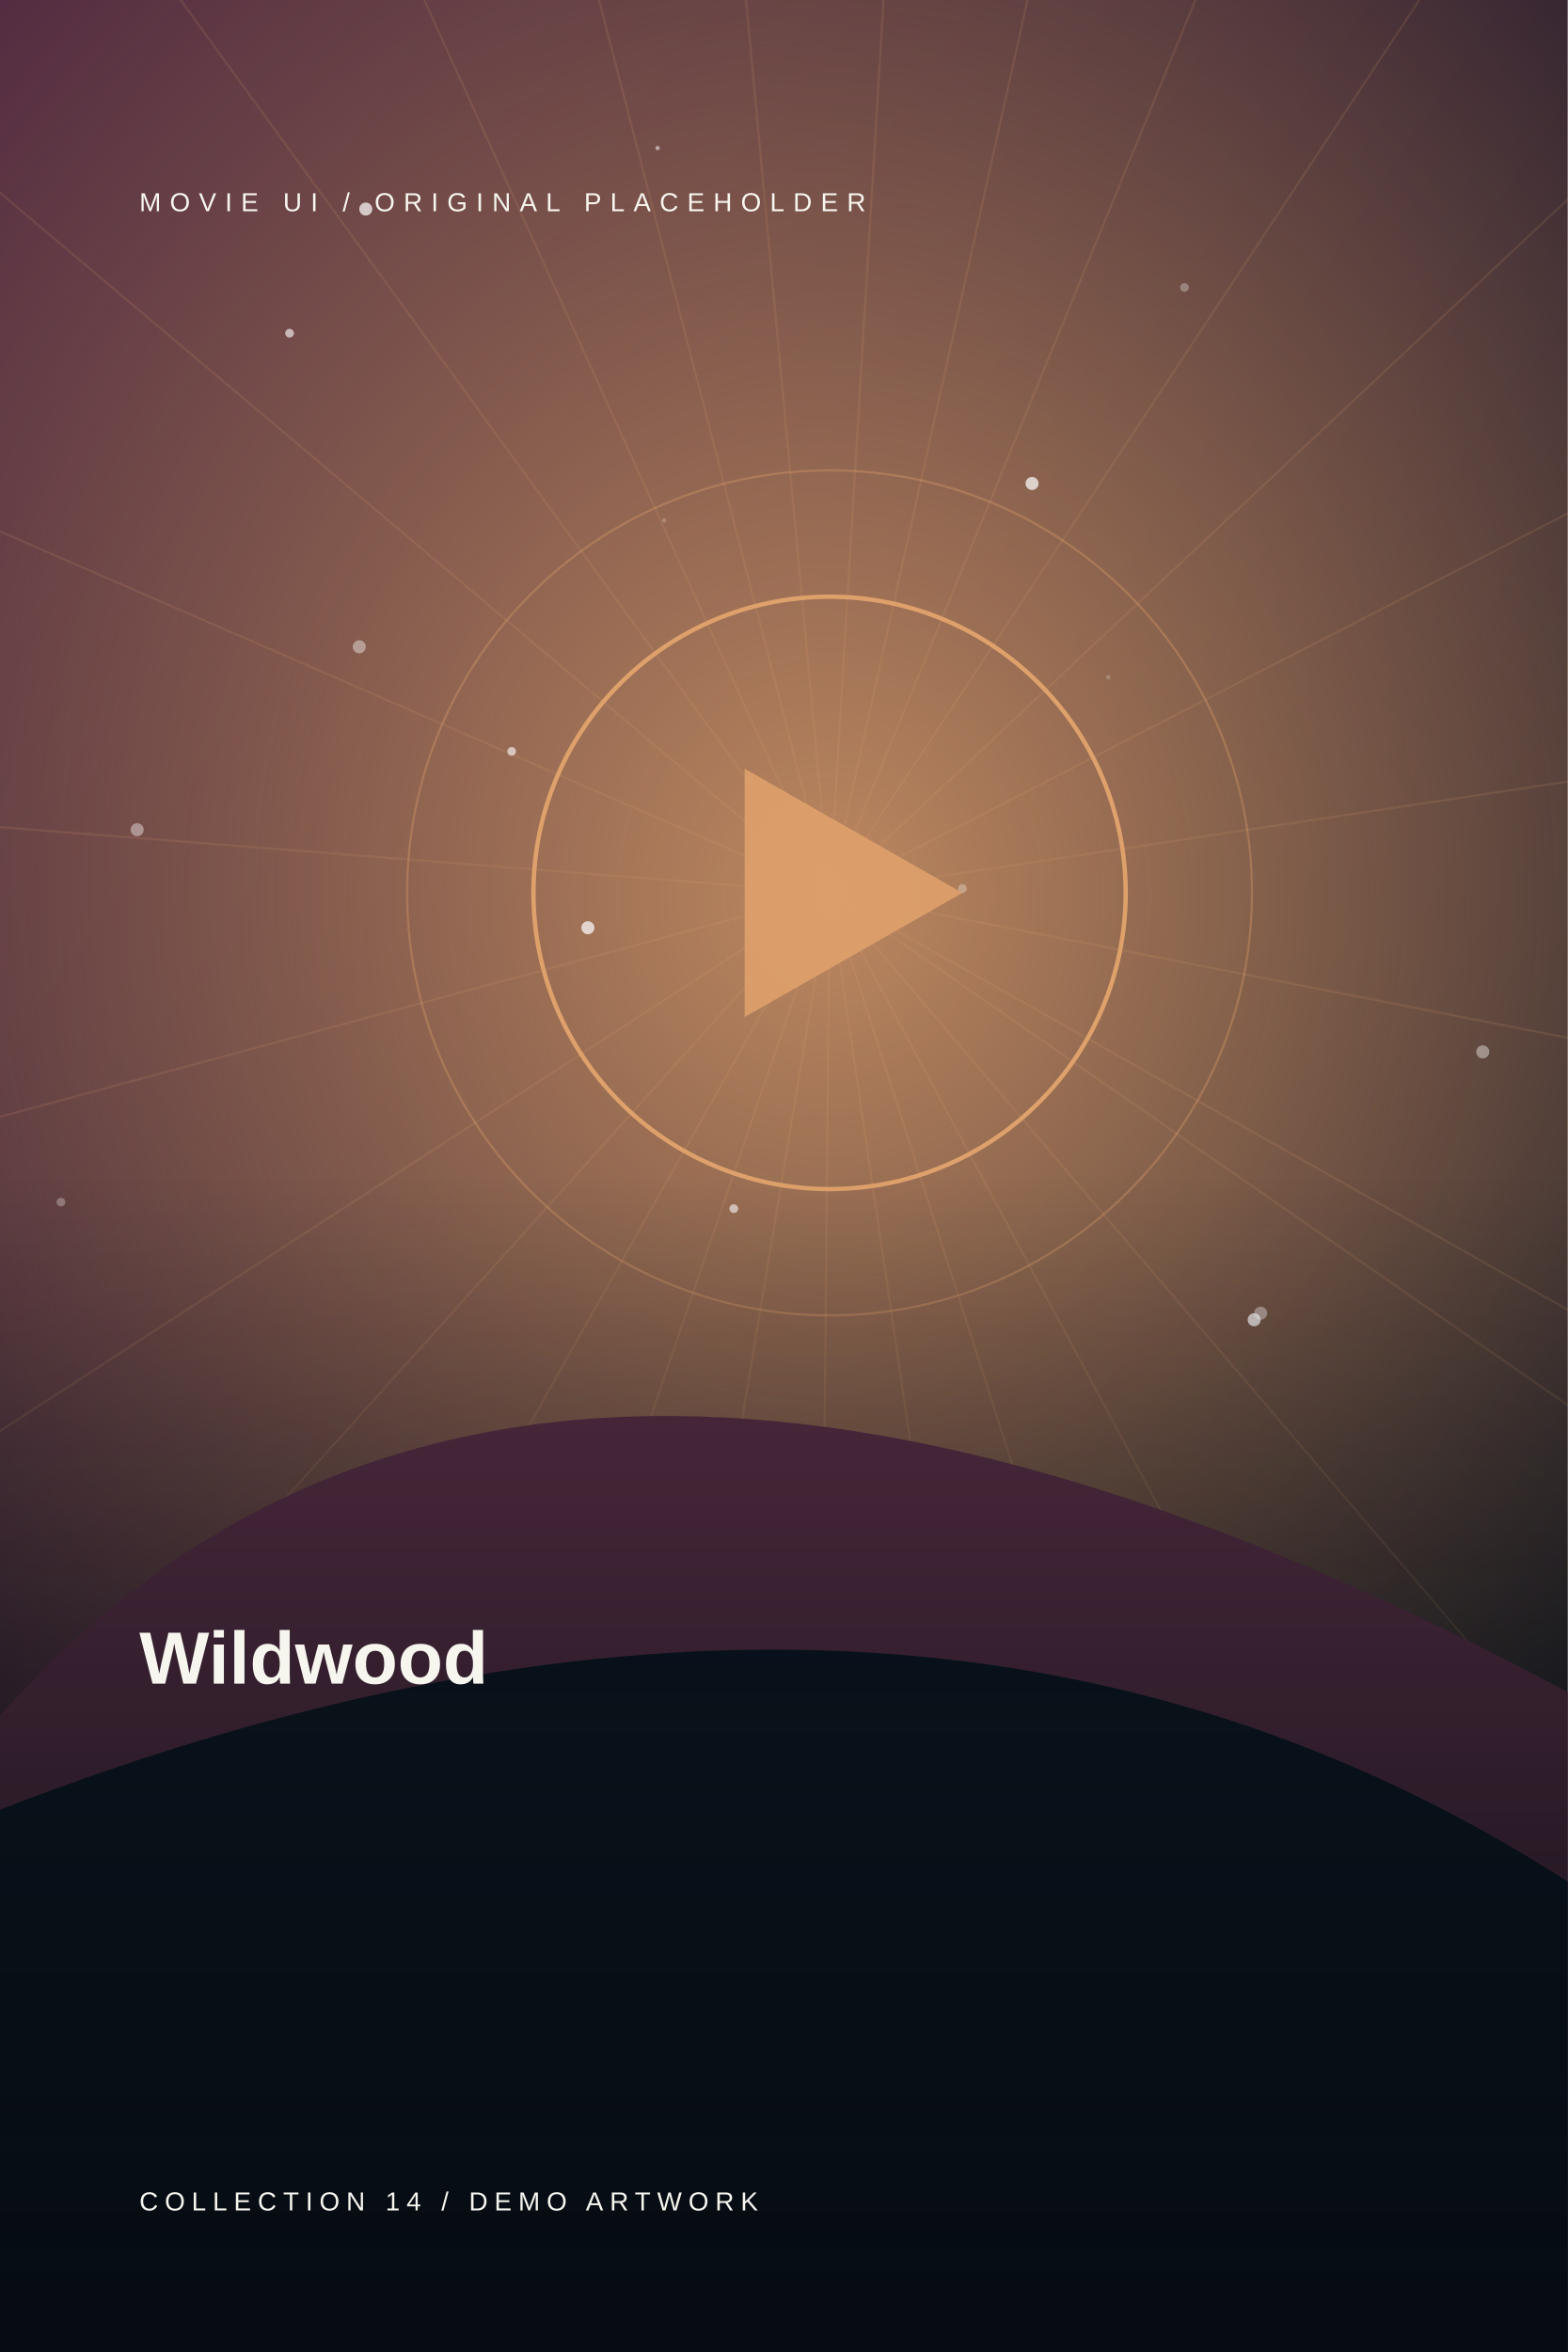
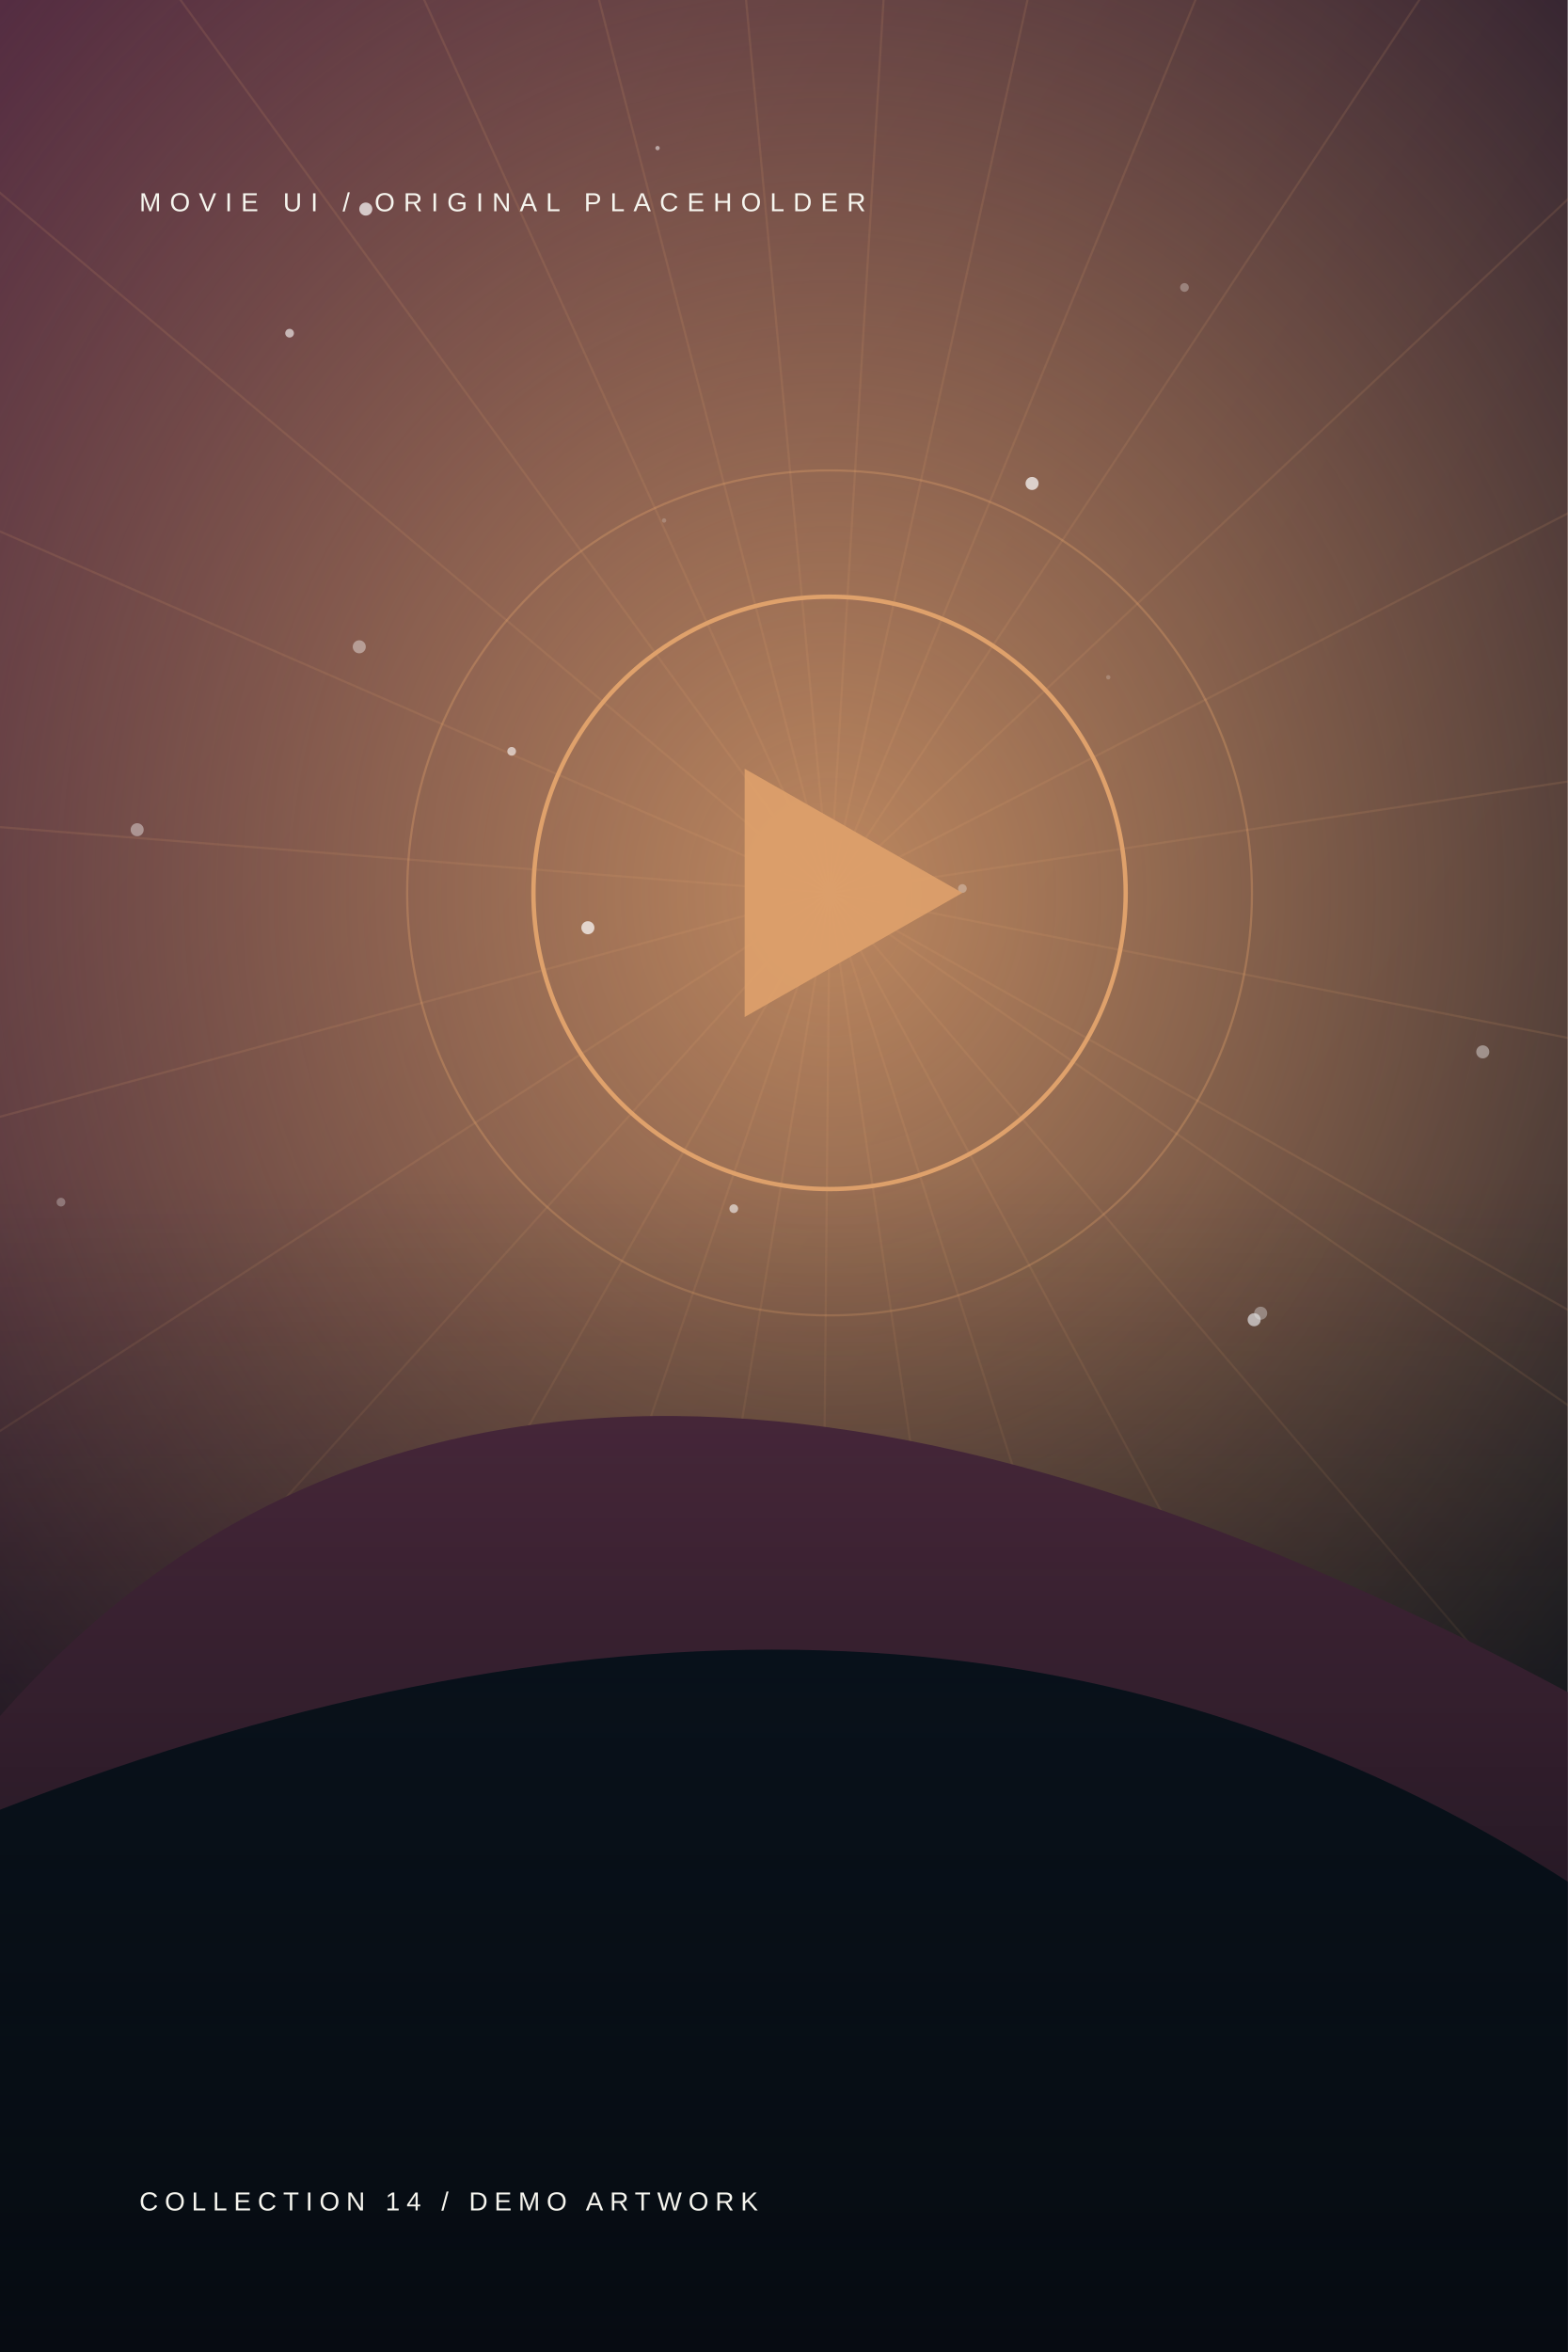
<svg xmlns="http://www.w3.org/2000/svg" width="720" height="1080" viewBox="0 0 720 1080" role="img" aria-label="Original abstract placeholder for Wildwood">
  <defs>
    <linearGradient id="bg" x2="1" y2="1">
      <stop stop-color="#552d42" />
      <stop offset="1" stop-color="#0b151c" />
    </linearGradient>
    <radialGradient id="glow">
      <stop stop-color="#dfa16b" stop-opacity=".8" />
      <stop offset="1" stop-color="#dfa16b" stop-opacity="0" />
    </radialGradient>
    <linearGradient id="shade" x2="0" y2="1">
      <stop stop-color="#060b11" stop-opacity="0" />
      <stop offset="1" stop-color="#060b11" stop-opacity=".95" />
    </linearGradient>
  </defs>
  <path fill="url(#bg)" d="M0 0h720v1080H0z" />
  <ellipse cx="381" cy="410" rx="518" ry="594" fill="url(#glow)" />
  <g stroke="#dfa16b" stroke-width="1" opacity=".14">
    <path d="M381 410 L1034 863" />
    <path d="M381 410 L948 1075" />
    <path d="M381 410 L832 1251" />
    <path d="M381 410 L692 1383" />
    <path d="M381 410 L536 1464" />
    <path d="M381 410 L371 1489" />
    <path d="M381 410 L207 1458" />
    <path d="M381 410 L53 1371" />
    <path d="M381 410 L-84 1234" />
    <path d="M381 410 L-197 1053" />
    <path d="M381 410 L-279 838" />
    <path d="M381 410 L-327 601" />
    <path d="M381 410 L-338 353" />
    <path d="M381 410 L-310 109" />
    <path d="M381 410 L-246 -119" />
    <path d="M381 410 L-149 -319" />
    <path d="M381 410 L-24 -482" />
    <path d="M381 410 L121 -597" />
    <path d="M381 410 L281 -659" />
    <path d="M381 410 L446 -665" />
    <path d="M381 410 L608 -614" />
    <path d="M381 410 L758 -510" />
    <path d="M381 410 L887 -356" />
    <path d="M381 410 L991 -163" />
    <path d="M381 410 L1062 60" />
    <path d="M381 410 L1097 302" />
    <path d="M381 410 L1094 550" />
    <path d="M381 410 L1054 790" />
  </g>
  <g fill="#fff">
    <circle cx="203" cy="689" r="1" opacity=".2" />
    <circle cx="340" cy="702" r="2" opacity=".3" />
    <circle cx="477" cy="741" r="3" opacity=".4" />
    <circle cx="614" cy="806" r="1" opacity=".5" />
    <circle cx="31" cy="897" r="2" opacity=".6" />
    <circle cx="168" cy="96" r="3" opacity=".7" />
    <circle cx="305" cy="239" r="1" opacity=".2" />
    <circle cx="442" cy="408" r="2" opacity=".3" />
    <circle cx="579" cy="603" r="3" opacity=".4" />
    <circle cx="716" cy="824" r="1" opacity=".5" />
    <circle cx="133" cy="153" r="2" opacity=".6" />
    <circle cx="270" cy="426" r="3" opacity=".7" />
    <circle cx="407" cy="725" r="1" opacity=".2" />
    <circle cx="544" cy="132" r="2" opacity=".3" />
    <circle cx="681" cy="483" r="3" opacity=".4" />
    <circle cx="98" cy="860" r="1" opacity=".5" />
    <circle cx="235" cy="345" r="2" opacity=".6" />
    <circle cx="372" cy="774" r="3" opacity=".7" />
    <circle cx="509" cy="311" r="1" opacity=".2" />
    <circle cx="646" cy="792" r="2" opacity=".3" />
    <circle cx="63" cy="381" r="3" opacity=".4" />
    <circle cx="200" cy="914" r="1" opacity=".5" />
    <circle cx="337" cy="555" r="2" opacity=".6" />
    <circle cx="474" cy="222" r="3" opacity=".7" />
    <circle cx="611" cy="833" r="1" opacity=".2" />
    <circle cx="28" cy="552" r="2" opacity=".3" />
    <circle cx="165" cy="297" r="3" opacity=".4" />
    <circle cx="302" cy="68" r="1" opacity=".5" />
    <circle cx="439" cy="783" r="2" opacity=".6" />
    <circle cx="576" cy="606" r="3" opacity=".7" />
  </g>
  <circle cx="381" cy="410" r="136" fill="none" stroke="#dfa16b" stroke-width="2" />
  <circle cx="381" cy="410" r="194" fill="none" stroke="#dfa16b" stroke-opacity=".35" />
  <path d="M342 353l100 57-100 57z" fill="#dfa16b" opacity=".9" />
  <path d="M0 788Q237 518 720 777V1080H0z" fill="#552d42" />
  <path d="M0 831Q417 669 720 864V1080H0z" fill="#0a1520" />
  <path fill="url(#shade)" d="M0 540h720v541H0z" />
  <g fill="#f6f5ee" font-family="Arial,sans-serif">
    <text x="64" y="97" font-size="12" letter-spacing="4">MOVIE UI / ORIGINAL PLACEHOLDER</text>
-     <text x="64" y="734" font-size="34" font-weight="700">
-       <tspan x="64" dy="1.15em">Wildwood</tspan>
-     </text>
    <text x="64" y="1015" font-size="12" letter-spacing="3">COLLECTION 14 / DEMO ARTWORK</text>
  </g>
</svg>
